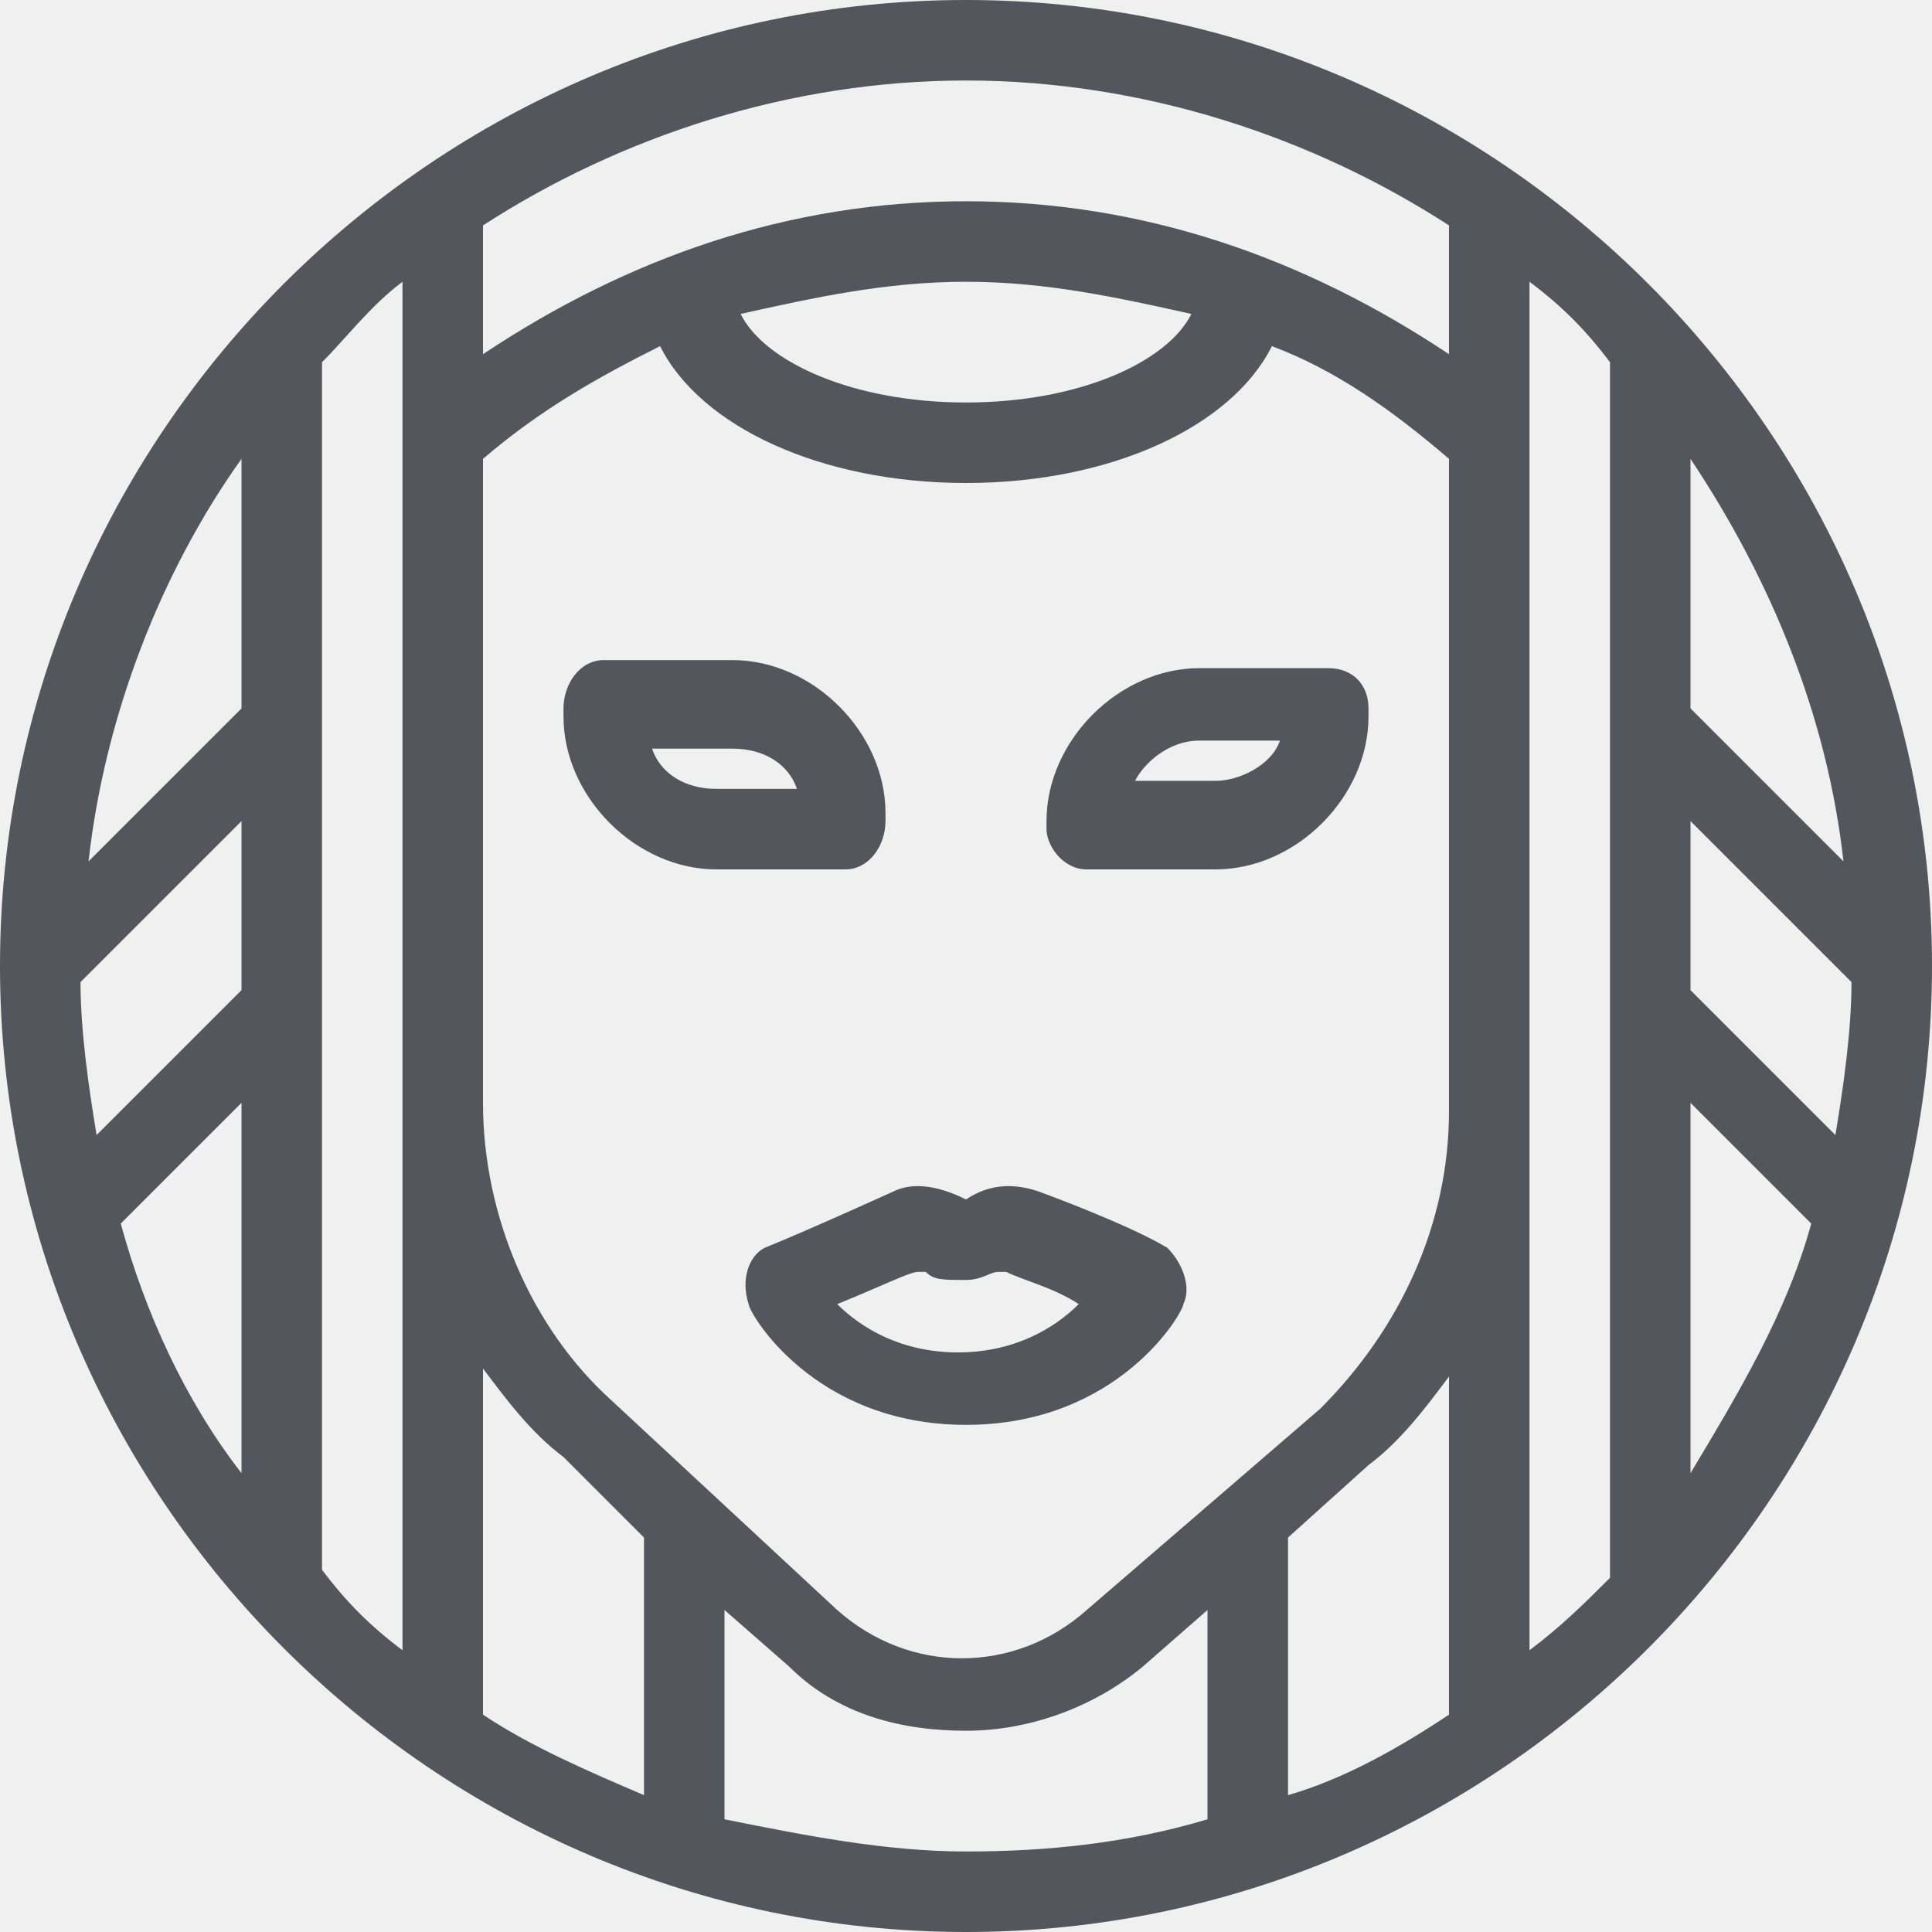
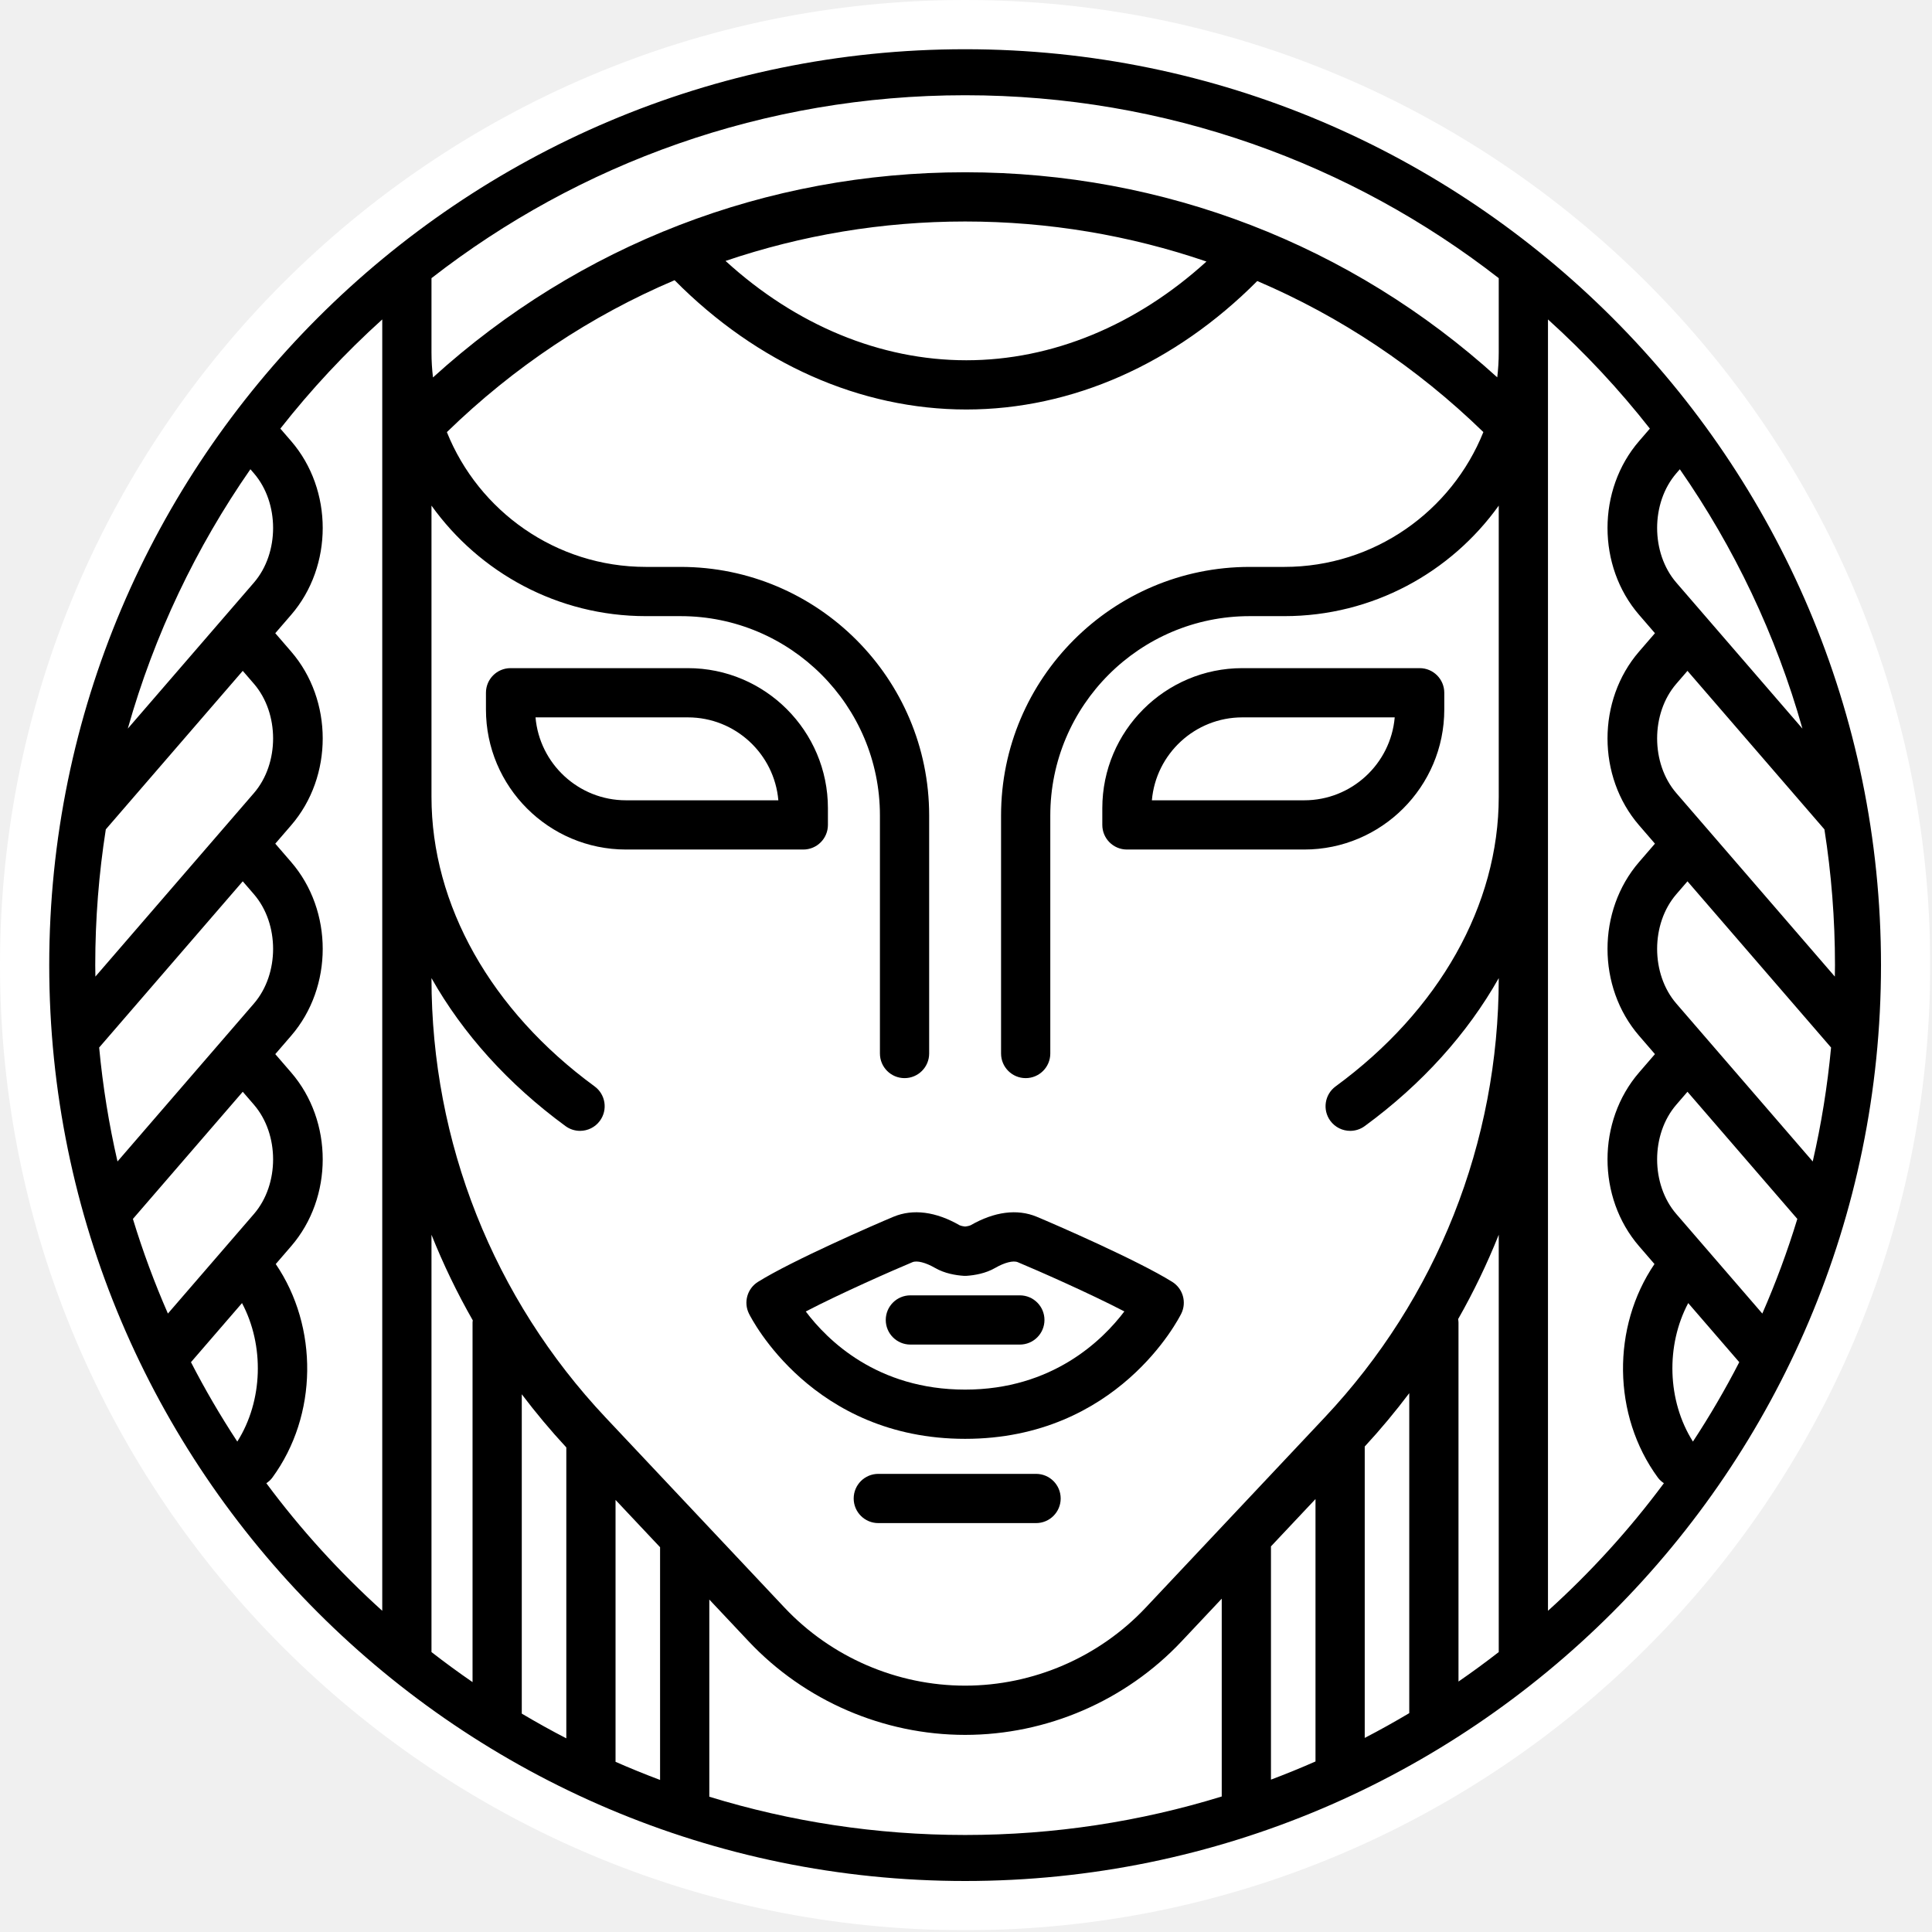
- <svg xmlns="http://www.w3.org/2000/svg" version="1.1" id="Layer_2_copy_2" x="0px" y="0px" viewBox="0 0 24 24" style="enable-background:new 0 0 24 24;" xml:space="preserve">
-   <style type="text/css">
- 	.st0{fill:#53565C;}
- </style>
-   <g>
-     <path class="st0" d="M12,0C5.4,0,0,5.4,0,12s5.4,12,12,12s12-5.4,12-12S18.6,0,12,0z M21,5.7c1,1.5,1.7,3.2,1.9,5L21,8.8V5.7z    M21,13.7l1.5,1.5c-0.3,1.1-0.9,2.1-1.5,3.1V13.7z M21,12.3v-2.1l2,2c0,0.6-0.1,1.3-0.2,1.9L21,12.3z M7.6,17.4   c-1-0.9-1.6-2.3-1.6-3.7V5.7c0.7-0.6,1.4-1,2.2-1.4c0.5,1,2,1.7,3.8,1.7c1.8,0,3.3-0.7,3.8-1.7c0.8,0.3,1.5,0.8,2.2,1.4v8.1   c0,1.4-0.6,2.7-1.6,3.7L13.5,20c-0.9,0.8-2.2,0.8-3.1,0L7.6,17.4z M8,19.1v3.2c-0.7-0.3-1.4-0.6-2-1V17c0.3,0.4,0.6,0.8,1,1.1   L8,19.1z M9.2,3.9C10.1,3.7,11,3.5,12,3.5c1,0,1.9,0.2,2.8,0.4C14.5,4.5,13.4,5,12,5C10.6,5,9.5,4.5,9.2,3.9z M17,18.2   c0.4-0.3,0.7-0.7,1-1.1v4.2c-0.6,0.4-1.3,0.8-2,1v-3.2L17,18.2z M18,2.8v1.6c-1.8-1.2-3.8-1.9-6-1.9S7.8,3.2,6,4.4V2.8   C7.7,1.7,9.8,1,12,1S16.3,1.7,18,2.8z M3,12.3l-1.8,1.8C1.1,13.5,1,12.8,1,12.2l2-2V12.3z M3,13.7v4.6c-0.7-0.9-1.2-2-1.5-3.1   L3,13.7z M3,8.8l-1.9,1.9C1.3,8.9,2,7.1,3,5.7V8.8z M4,19.5V4.5c0.3-0.3,0.6-0.7,1-1v17C4.6,20.2,4.3,19.9,4,19.5z M9,22.6V20   l0.8,0.7c0.6,0.6,1.4,0.8,2.2,0.8c0.8,0,1.6-0.3,2.2-0.8L15,20v2.6c-1,0.3-2,0.4-3,0.4S10,22.8,9,22.6z M19,20.5v-17   c0.4,0.3,0.7,0.6,1,1v15.1C19.7,19.9,19.4,20.2,19,20.5z" />
-     <path class="st0" d="M13.5,10.8h1.6c1,0,1.9-0.9,1.9-1.9V8.8c0-0.3-0.2-0.5-0.5-0.5h-1.6c-1,0-1.9,0.9-1.9,1.9v0.1   C13,10.5,13.2,10.8,13.5,10.8z M14.9,9.2h1c-0.1,0.3-0.5,0.5-0.8,0.5h-1C14.2,9.5,14.5,9.2,14.9,9.2z" />
-     <path class="st0" d="M14.7,16.2c0.1-0.2,0-0.5-0.2-0.7c-0.5-0.3-1.6-0.7-1.6-0.7c-0.3-0.1-0.6-0.1-0.9,0.1   c-0.4-0.2-0.7-0.2-0.9-0.1c0,0-1.1,0.5-1.6,0.7c-0.2,0.1-0.3,0.4-0.2,0.7c0,0.1,0.8,1.5,2.7,1.5S14.7,16.3,14.7,16.2z M11.4,15.8   c0,0,0,0,0.1,0c0.1,0.1,0.2,0.1,0.5,0.1c0.2,0,0.3-0.1,0.4-0.1c0.1,0,0.1,0,0.1,0c0.2,0.1,0.6,0.2,0.9,0.4   c-0.3,0.3-0.8,0.6-1.5,0.6c-0.7,0-1.2-0.3-1.5-0.6C10.9,16,11.3,15.8,11.4,15.8z" />
-     <path class="st0" d="M11,10.2v-0.1c0-1-0.9-1.9-1.9-1.9H7.5C7.2,8.2,7,8.5,7,8.8v0.1c0,1,0.9,1.9,1.9,1.9h1.6   C10.8,10.8,11,10.5,11,10.2z M8.9,9.8c-0.4,0-0.7-0.2-0.8-0.5h1c0.4,0,0.7,0.2,0.8,0.5H8.9z" />
+ <svg xmlns="http://www.w3.org/2000/svg" xmlns:xlink="http://www.w3.org/1999/xlink" width="477px" height="477px" viewBox="0 0 477 477" version="1.1">
+   <defs>
+     <polygon id="path-1" points="0 0.438 476.562 0.438 476.562 477 0 477" />
+   </defs>
+   <g id="Page-1" stroke="none" stroke-width="1" fill="none" fill-rule="evenodd">
+     <g id="Icon" transform="translate(-18, -18)">
+       <g id="Group-16" transform="translate(18, 17)">
+         <g id="Group-3" transform="translate(0, 0.562)">
+           <mask id="mask-2" fill="white">
+             <use xlink:href="#path-1" />
+           </mask>
+           <g id="Clip-2" />
+           <path d="M238.281,477 C106.892,477 0,370.108 0,238.719 C0,107.329 106.892,0.438 238.281,0.438 C369.67,0.438 476.562,107.329 476.562,238.719 C476.562,370.108 369.67,477 238.281,477" id="Fill-1" fill="#FFFFFF" mask="url(#mask-2)" />
+         </g>
+         <path d="M238.281,344.086 C216.553,344.086 204.241,331.858 198.942,324.797 C207.572,320.305 220.496,314.619 225.27,312.631 C226.388,312.159 228.533,312.705 230.858,314.045 C233.242,315.422 235.986,315.861 237.869,315.99 C238.142,316.009 238.42,316.009 238.693,315.99 C240.576,315.861 243.32,315.422 245.697,314.048 C248.025,312.705 250.169,312.162 251.292,312.631 C256.062,314.618 268.967,320.294 277.596,324.783 C272.263,331.832 259.885,344.086 238.281,344.086 M289.417,317.483 C280.952,312.2 260.559,303.323 255.966,301.41 L255.965,301.408 C251.154,299.41 245.508,300.135 239.635,303.514 C239.496,303.586 239.008,303.741 238.281,303.825 C237.554,303.741 237.066,303.587 236.93,303.515 C231.058,300.134 225.408,299.404 220.596,301.41 C216.003,303.323 195.61,312.2 187.145,317.483 C184.493,319.138 183.529,322.533 184.916,325.334 C185.542,326.596 200.646,356.241 238.281,356.241 C275.916,356.241 291.02,326.596 291.646,325.334 C293.033,322.533 292.069,319.138 289.417,317.483" id="Fill-4" fill="#000000" />
+         <path d="M322.01,198.589 L284.393,198.589 C285.381,187.135 295.022,178.115 306.728,178.115 L344.347,178.115 C343.357,189.57 333.716,198.589 322.01,198.589 M350.508,165.96 L306.728,165.96 C287.663,165.96 272.154,181.471 272.154,200.536 L272.154,204.667 C272.154,208.024 274.874,210.744 278.231,210.744 L322.01,210.744 C341.074,210.744 356.585,195.236 356.585,176.169 L356.585,172.037 C356.585,168.681 353.864,165.96 350.508,165.96" id="Fill-6" fill="#000000" />
+         <path d="M154.552,198.589 C142.846,198.589 133.206,189.57 132.216,178.115 L169.834,178.115 C181.54,178.115 191.182,187.135 192.17,198.589 L154.552,198.589 Z M204.409,204.667 L204.409,200.536 C204.409,181.471 188.899,165.96 169.834,165.96 L126.055,165.96 C122.698,165.96 119.978,168.681 119.978,172.037 L119.978,176.169 C119.978,195.236 135.488,210.744 154.552,210.744 L198.332,210.744 C201.689,210.744 204.409,208.024 204.409,204.667 L204.409,204.667 Z" id="Fill-8" fill="#000000" />
+         <path d="M255.799,364.889 L216.848,364.889 C213.49,364.889 210.77,367.61 210.77,370.966 C210.77,374.324 213.49,377.044 216.848,377.044 L255.799,377.044 C259.156,377.044 261.877,374.324 261.877,370.966 C261.877,367.61 259.156,364.889 255.799,364.889" id="Fill-10" fill="#000000" />
+         <path d="M218.689,326.891 C218.689,330.248 221.41,332.968 224.766,332.968 L251.795,332.968 C255.152,332.968 257.873,330.248 257.873,326.891 C257.873,323.535 255.152,320.814 251.795,320.814 L224.766,320.814 C221.41,320.814 218.689,323.535 218.689,326.891" id="Fill-12" fill="#000000" />
+         <path d="M441.131,228.363 C441.131,228.362 441.131,228.361 441.13,228.36 L413.875,196.814 C407.555,189.497 407.555,177.133 413.877,169.816 L416.627,166.631 L450.439,205.765 C452.151,216.687 453.047,227.879 453.047,239.281 C453.047,240.228 453.024,241.17 453.012,242.113 L441.131,228.363 Z M447.553,287.758 L441.134,280.327 C441.132,280.325 441.131,280.323 441.13,280.321 L413.875,248.774 C407.555,241.458 407.555,229.093 413.877,221.777 L416.627,218.592 L452.081,259.629 C451.182,269.199 449.668,278.592 447.553,287.758 L447.553,287.758 Z M435.106,325.309 L420.906,308.874 L420.906,308.873 L413.875,300.735 C407.555,293.419 407.555,281.054 413.877,273.738 L416.627,270.552 L443.749,301.945 C441.313,309.942 438.42,317.738 435.106,325.309 L435.106,325.309 Z M417.975,356.919 C411.588,346.815 411.275,333.155 416.811,322.725 L429.414,337.314 C425.943,344.067 422.116,350.605 417.975,356.919 L417.975,356.919 Z M382.187,398.697 L382.187,242.562 L382.187,197.726 L382.187,197.114 L382.187,79.865 C391.318,88.113 399.74,97.131 407.344,106.822 L404.679,109.908 C394.288,121.932 394.288,140.773 404.679,152.798 L408.597,157.334 L404.679,161.87 C394.288,173.894 394.288,192.735 404.679,204.759 L408.596,209.295 L404.679,213.831 C394.288,225.855 394.288,244.696 404.679,256.72 L408.596,261.256 L404.679,265.792 C394.288,277.816 394.288,296.657 404.679,308.681 L408.481,313.083 C397.936,328.577 398.041,350.415 409.321,365.813 C409.737,366.382 410.254,366.82 410.805,367.198 C402.319,378.623 392.729,389.175 382.187,398.697 L382.187,398.697 Z M370.031,88.029 C370.031,90.106 369.899,92.152 369.664,94.167 C333.604,61.442 287.319,43.531 238.281,43.531 C189.193,43.531 142.958,61.453 106.901,94.188 C106.665,92.166 106.531,90.113 106.531,88.029 L106.531,69.675 C142.908,41.376 188.623,24.514 238.281,24.514 C287.94,24.514 333.654,41.376 370.031,69.675 L370.031,88.029 Z M179.131,65.422 C197.926,59.049 217.831,55.685 238.281,55.685 C258.877,55.685 278.939,59.095 297.869,65.571 C280.55,81.328 259.754,89.947 238.583,89.947 C217.336,89.947 196.484,81.274 179.131,65.422 L179.131,65.422 Z M370.031,197.114 L370.031,197.726 C370.031,224.424 355.353,250.482 329.76,269.221 C327.052,271.203 326.463,275.007 328.446,277.716 C329.637,279.341 331.483,280.202 333.355,280.202 C334.602,280.202 335.859,279.821 336.942,279.028 C351.133,268.637 362.322,256.15 370.031,242.493 L370.031,242.562 C370.031,283.021 354.761,321.527 327.033,350.987 L282.871,397.91 C271.347,410.155 255.094,417.177 238.281,417.177 C221.467,417.177 205.216,410.155 193.692,397.91 L149.528,350.987 C121.801,321.527 106.531,283.021 106.531,242.562 L106.531,242.494 C114.24,256.152 125.43,268.637 139.621,279.028 C140.704,279.821 141.961,280.202 143.208,280.202 C145.08,280.202 146.926,279.341 148.116,277.716 C150.1,275.007 149.511,271.203 146.803,269.221 C121.21,250.484 106.531,224.425 106.531,197.726 L106.531,197.114 L106.531,125.836 C118.35,142.337 137.666,153.121 159.467,153.121 L168.037,153.121 C195.173,153.121 217.25,175.198 217.25,202.335 L217.25,261.106 C217.25,264.464 219.971,267.184 223.327,267.184 C226.684,267.184 229.404,264.464 229.404,261.106 L229.404,202.335 C229.404,168.496 201.875,140.966 168.037,140.966 L159.467,140.966 C137.223,140.966 118.154,127.168 110.332,107.688 C126.872,91.59 145.889,78.95 166.552,70.182 C186.94,90.767 212.422,102.102 238.583,102.102 C264.651,102.102 290.062,90.839 310.414,70.383 C330.917,79.142 349.807,91.696 366.235,107.679 C358.414,127.164 339.342,140.966 317.095,140.966 L308.526,140.966 C274.688,140.966 247.156,168.496 247.156,202.335 L247.156,261.106 C247.156,264.464 249.877,267.184 253.235,267.184 C256.591,267.184 259.312,264.464 259.312,261.106 L259.312,202.335 C259.312,175.198 281.39,153.121 308.526,153.121 L317.095,153.121 C338.896,153.121 358.213,142.337 370.031,125.836 L370.031,197.114 Z M370.031,408.886 C366.793,411.406 363.477,413.831 360.094,416.166 L360.094,327.547 C360.094,327.249 360.048,326.963 360.006,326.676 C363.826,319.962 367.171,313.006 370.031,305.855 L370.031,408.886 Z M347.939,423.964 C344.34,426.105 340.676,428.148 336.944,430.082 L336.944,358.137 C340.851,353.911 344.511,349.511 347.939,344.965 L347.939,423.964 Z M324.789,435.896 C321.175,437.488 317.51,438.984 313.794,440.381 L313.794,382.791 L324.789,371.107 L324.789,435.896 Z M301.639,444.543 C281.611,450.717 260.336,454.047 238.281,454.047 C216.301,454.047 195.094,450.737 175.124,444.602 L175.124,395.918 L184.84,406.241 C198.652,420.917 218.129,429.333 238.281,429.333 C258.432,429.333 277.91,420.917 291.721,406.243 L301.639,395.705 L301.639,444.543 Z M162.969,440.457 C159.254,439.065 155.588,437.572 151.974,435.984 L151.974,371.321 L162.969,383.004 L162.969,440.457 Z M139.819,430.187 C136.087,428.259 132.424,426.218 128.824,424.082 L128.824,345.236 C132.254,349.766 135.914,354.151 139.819,358.363 L139.819,430.187 Z M116.669,327.547 L116.669,416.304 C113.217,413.928 109.834,411.457 106.531,408.886 L106.531,305.855 C109.435,313.115 112.833,320.176 116.726,326.986 C116.709,327.174 116.669,327.355 116.669,327.547 L116.669,327.547 Z M94.376,197.114 L94.376,197.726 L94.376,242.562 L94.376,398.697 C83.834,389.175 74.242,378.623 65.758,367.198 C66.309,366.821 66.825,366.382 67.241,365.813 C78.521,350.416 78.626,328.58 68.081,313.084 L71.884,308.681 C82.275,296.657 82.275,277.816 71.884,265.792 L67.966,261.257 L71.884,256.72 C82.275,244.696 82.275,225.855 71.884,213.831 L67.966,209.296 L71.884,204.759 C82.275,192.735 82.275,173.894 71.884,161.87 L67.965,157.334 L71.884,152.798 C82.275,140.773 82.275,121.932 71.884,109.908 L69.218,106.822 C76.822,97.131 85.244,88.113 94.376,79.865 L94.376,197.114 Z M58.588,356.919 C54.446,350.605 50.619,344.068 47.149,337.314 L53.911,329.486 L59.752,322.726 C65.288,333.157 64.973,346.816 58.588,356.919 L58.588,356.919 Z M32.814,301.945 L59.935,270.552 L62.688,273.738 C69.008,281.054 69.008,293.419 62.688,300.735 L55.656,308.873 L55.656,308.874 L41.456,325.309 C38.143,317.738 35.249,309.942 32.814,301.945 L32.814,301.945 Z M24.481,259.629 L59.935,218.592 L62.688,221.777 C69.008,229.093 69.008,241.458 62.688,248.774 L55.338,257.282 C55.337,257.282 55.336,257.283 55.336,257.283 L44.485,269.843 L35.433,280.321 C35.432,280.322 35.432,280.322 35.432,280.323 L29.009,287.758 C26.895,278.592 25.381,269.2 24.481,259.629 L24.481,259.629 Z M23.516,239.281 C23.516,227.879 24.412,216.687 26.123,205.766 L59.935,166.631 L62.688,169.816 C69.008,177.133 69.008,189.497 62.688,196.814 L55.338,205.321 C55.337,205.321 55.336,205.322 55.336,205.322 L23.551,242.113 C23.539,241.17 23.516,240.228 23.516,239.281 L23.516,239.281 Z M61.822,116.853 L62.688,117.854 C69.008,125.171 69.008,137.535 62.688,144.851 L41.835,168.988 L31.553,180.889 C38.086,157.715 48.418,136.137 61.822,116.853 L61.822,116.853 Z M413.877,117.854 L414.74,116.854 C428.145,136.138 438.477,157.716 445.01,180.89 L441.131,176.402 C441.131,176.401 441.131,176.4 441.13,176.399 L413.875,144.851 C407.555,137.535 407.555,125.171 413.877,117.854 L413.877,117.854 Z M238.281,13.155 C113.595,13.155 12.155,114.595 12.155,239.281 C12.155,363.967 113.595,465.407 238.281,465.407 C362.968,465.407 464.407,363.967 464.407,239.281 C464.407,114.595 362.968,13.155 238.281,13.155 L238.281,13.155 Z" id="Fill-14" fill="#000000" />
+       </g>
+     </g>
  </g>
</svg>
